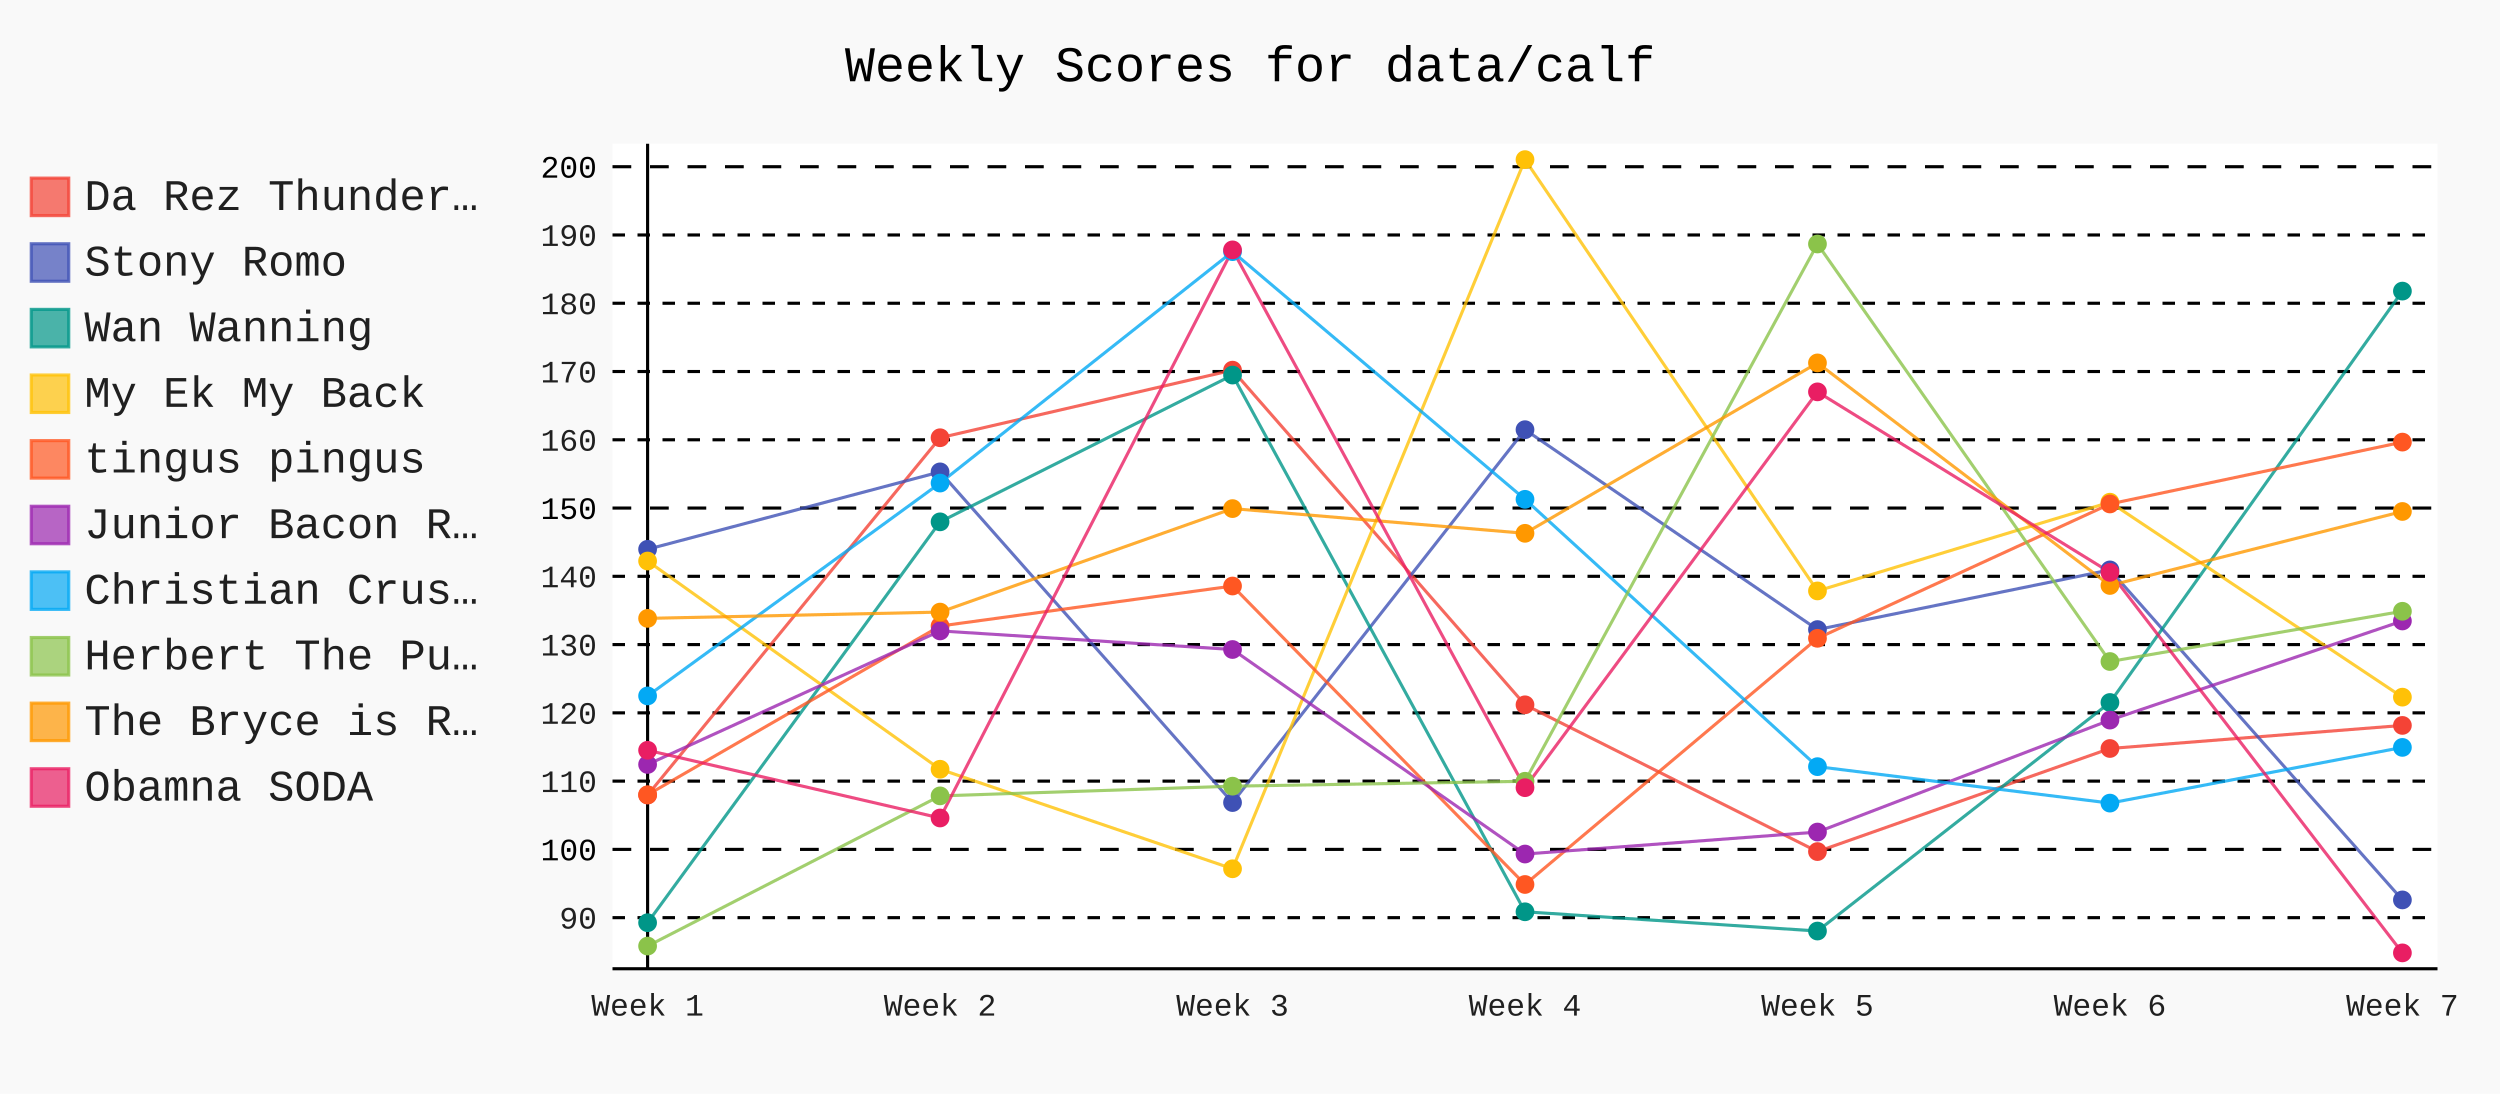
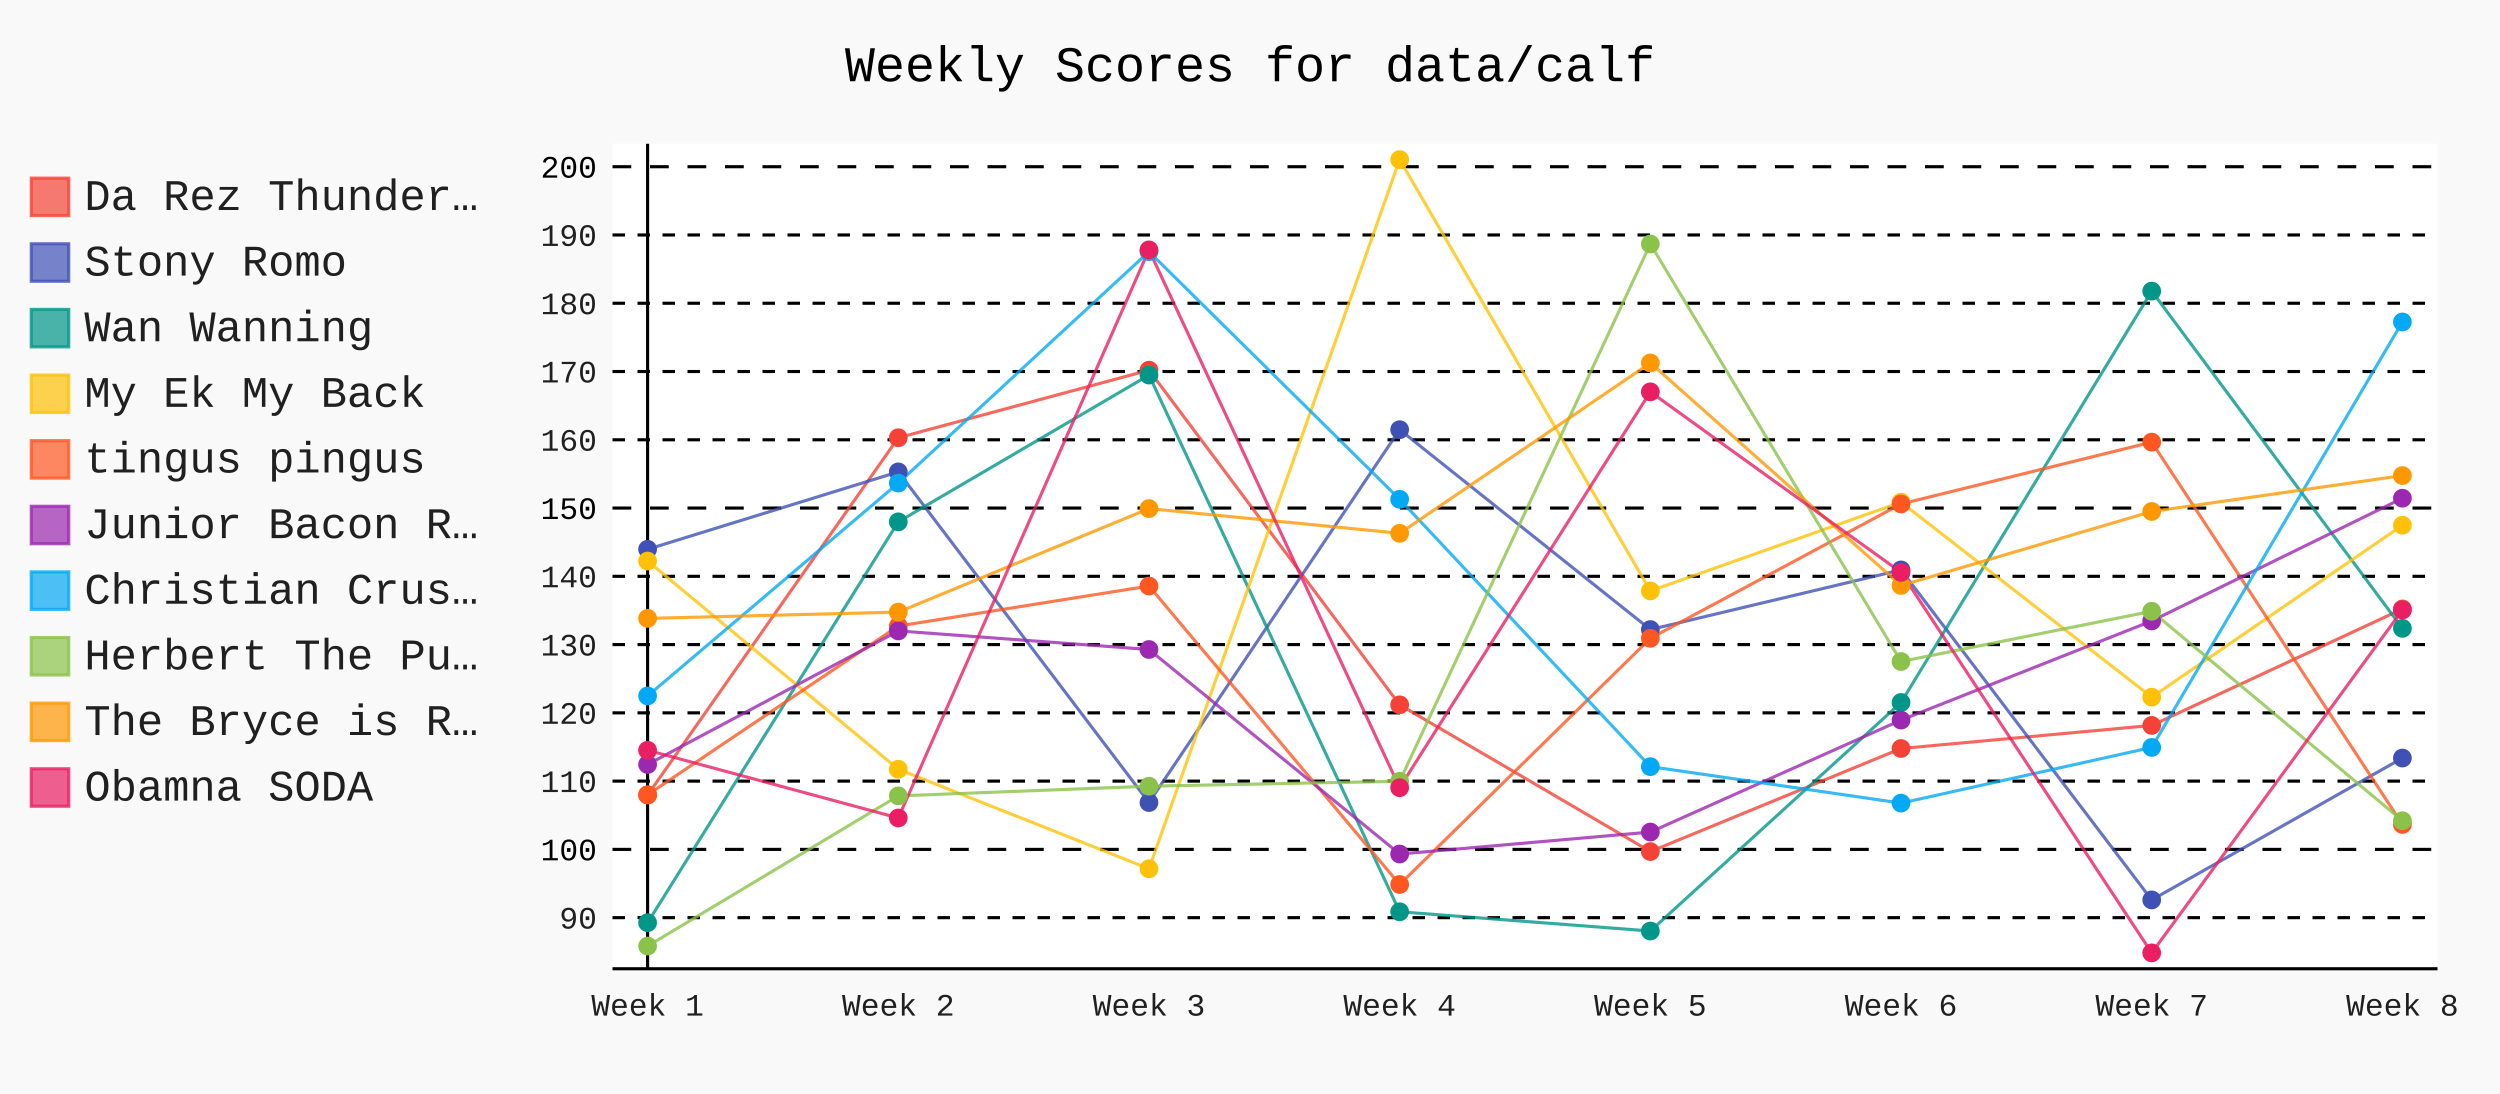
- <svg xmlns="http://www.w3.org/2000/svg" id="chart-8ed9a450-6733-4414-879f-4e1858966fc4" class="pygal-chart" viewBox="0 0 800 350">
+ <svg xmlns="http://www.w3.org/2000/svg" id="chart-79c8c2d8-e6bd-4360-a976-b32b13dca171" class="pygal-chart" viewBox="0 0 800 350">
  <defs>
-     <style type="text/css">#chart-8ed9a450-6733-4414-879f-4e1858966fc4{-webkit-user-select:none;-webkit-font-smoothing:antialiased;font-family:Consolas,"Liberation Mono",Menlo,Courier,monospace}#chart-8ed9a450-6733-4414-879f-4e1858966fc4 .title{font-family:Consolas,"Liberation Mono",Menlo,Courier,monospace;font-size:16px}#chart-8ed9a450-6733-4414-879f-4e1858966fc4 .legends .legend text{font-family:Consolas,"Liberation Mono",Menlo,Courier,monospace;font-size:14px}#chart-8ed9a450-6733-4414-879f-4e1858966fc4 .axis text{font-family:Consolas,"Liberation Mono",Menlo,Courier,monospace;font-size:10px}#chart-8ed9a450-6733-4414-879f-4e1858966fc4 .axis text.major{font-family:Consolas,"Liberation Mono",Menlo,Courier,monospace;font-size:10px}#chart-8ed9a450-6733-4414-879f-4e1858966fc4 .text-overlay text.value{font-family:Consolas,"Liberation Mono",Menlo,Courier,monospace;font-size:16px}#chart-8ed9a450-6733-4414-879f-4e1858966fc4 .text-overlay text.label{font-family:Consolas,"Liberation Mono",Menlo,Courier,monospace;font-size:10px}#chart-8ed9a450-6733-4414-879f-4e1858966fc4 .tooltip{font-family:Consolas,"Liberation Mono",Menlo,Courier,monospace;font-size:14px}#chart-8ed9a450-6733-4414-879f-4e1858966fc4 text.no_data{font-family:Consolas,"Liberation Mono",Menlo,Courier,monospace;font-size:64px}
- #chart-8ed9a450-6733-4414-879f-4e1858966fc4{background-color:rgba(249,249,249,1)}#chart-8ed9a450-6733-4414-879f-4e1858966fc4 path,#chart-8ed9a450-6733-4414-879f-4e1858966fc4 line,#chart-8ed9a450-6733-4414-879f-4e1858966fc4 rect,#chart-8ed9a450-6733-4414-879f-4e1858966fc4 circle{-webkit-transition:150ms;-moz-transition:150ms;transition:150ms}#chart-8ed9a450-6733-4414-879f-4e1858966fc4 .graph &gt; .background{fill:rgba(249,249,249,1)}#chart-8ed9a450-6733-4414-879f-4e1858966fc4 .plot &gt; .background{fill:rgba(255,255,255,1)}#chart-8ed9a450-6733-4414-879f-4e1858966fc4 .graph{fill:rgba(0,0,0,.87)}#chart-8ed9a450-6733-4414-879f-4e1858966fc4 text.no_data{fill:rgba(0,0,0,1)}#chart-8ed9a450-6733-4414-879f-4e1858966fc4 .title{fill:rgba(0,0,0,1)}#chart-8ed9a450-6733-4414-879f-4e1858966fc4 .legends .legend text{fill:rgba(0,0,0,.87)}#chart-8ed9a450-6733-4414-879f-4e1858966fc4 .legends .legend:hover text{fill:rgba(0,0,0,1)}#chart-8ed9a450-6733-4414-879f-4e1858966fc4 .axis .line{stroke:rgba(0,0,0,1)}#chart-8ed9a450-6733-4414-879f-4e1858966fc4 .axis .guide.line{stroke:rgba(0,0,0,.54)}#chart-8ed9a450-6733-4414-879f-4e1858966fc4 .axis .major.line{stroke:rgba(0,0,0,.87)}#chart-8ed9a450-6733-4414-879f-4e1858966fc4 .axis text.major{fill:rgba(0,0,0,1)}#chart-8ed9a450-6733-4414-879f-4e1858966fc4 .axis.y .guides:hover .guide.line,#chart-8ed9a450-6733-4414-879f-4e1858966fc4 .line-graph .axis.x .guides:hover .guide.line,#chart-8ed9a450-6733-4414-879f-4e1858966fc4 .stackedline-graph .axis.x .guides:hover .guide.line,#chart-8ed9a450-6733-4414-879f-4e1858966fc4 .xy-graph .axis.x .guides:hover .guide.line{stroke:rgba(0,0,0,1)}#chart-8ed9a450-6733-4414-879f-4e1858966fc4 .axis .guides:hover text{fill:rgba(0,0,0,1)}#chart-8ed9a450-6733-4414-879f-4e1858966fc4 .reactive{fill-opacity:.7;stroke-opacity:.8;stroke-width:1}#chart-8ed9a450-6733-4414-879f-4e1858966fc4 .ci{stroke:rgba(0,0,0,.87)}#chart-8ed9a450-6733-4414-879f-4e1858966fc4 .reactive.active,#chart-8ed9a450-6733-4414-879f-4e1858966fc4 .active .reactive{fill-opacity:.8;stroke-opacity:.9;stroke-width:4}#chart-8ed9a450-6733-4414-879f-4e1858966fc4 .ci .reactive.active{stroke-width:1.5}#chart-8ed9a450-6733-4414-879f-4e1858966fc4 .series text{fill:rgba(0,0,0,1)}#chart-8ed9a450-6733-4414-879f-4e1858966fc4 .tooltip rect{fill:rgba(255,255,255,1);stroke:rgba(0,0,0,1);-webkit-transition:opacity 150ms;-moz-transition:opacity 150ms;transition:opacity 150ms}#chart-8ed9a450-6733-4414-879f-4e1858966fc4 .tooltip .label{fill:rgba(0,0,0,.87)}#chart-8ed9a450-6733-4414-879f-4e1858966fc4 .tooltip .label{fill:rgba(0,0,0,.87)}#chart-8ed9a450-6733-4414-879f-4e1858966fc4 .tooltip .legend{font-size:.8em;fill:rgba(0,0,0,.54)}#chart-8ed9a450-6733-4414-879f-4e1858966fc4 .tooltip .x_label{font-size:.6em;fill:rgba(0,0,0,1)}#chart-8ed9a450-6733-4414-879f-4e1858966fc4 .tooltip .xlink{font-size:.5em;text-decoration:underline}#chart-8ed9a450-6733-4414-879f-4e1858966fc4 .tooltip .value{font-size:1.5em}#chart-8ed9a450-6733-4414-879f-4e1858966fc4 .bound{font-size:.5em}#chart-8ed9a450-6733-4414-879f-4e1858966fc4 .max-value{font-size:.75em;fill:rgba(0,0,0,.54)}#chart-8ed9a450-6733-4414-879f-4e1858966fc4 .map-element{fill:rgba(255,255,255,1);stroke:rgba(0,0,0,.54) !important}#chart-8ed9a450-6733-4414-879f-4e1858966fc4 .map-element .reactive{fill-opacity:inherit;stroke-opacity:inherit}#chart-8ed9a450-6733-4414-879f-4e1858966fc4 .color-0,#chart-8ed9a450-6733-4414-879f-4e1858966fc4 .color-0 a:visited{stroke:#F44336;fill:#F44336}#chart-8ed9a450-6733-4414-879f-4e1858966fc4 .color-1,#chart-8ed9a450-6733-4414-879f-4e1858966fc4 .color-1 a:visited{stroke:#3F51B5;fill:#3F51B5}#chart-8ed9a450-6733-4414-879f-4e1858966fc4 .color-2,#chart-8ed9a450-6733-4414-879f-4e1858966fc4 .color-2 a:visited{stroke:#009688;fill:#009688}#chart-8ed9a450-6733-4414-879f-4e1858966fc4 .color-3,#chart-8ed9a450-6733-4414-879f-4e1858966fc4 .color-3 a:visited{stroke:#FFC107;fill:#FFC107}#chart-8ed9a450-6733-4414-879f-4e1858966fc4 .color-4,#chart-8ed9a450-6733-4414-879f-4e1858966fc4 .color-4 a:visited{stroke:#FF5722;fill:#FF5722}#chart-8ed9a450-6733-4414-879f-4e1858966fc4 .color-5,#chart-8ed9a450-6733-4414-879f-4e1858966fc4 .color-5 a:visited{stroke:#9C27B0;fill:#9C27B0}#chart-8ed9a450-6733-4414-879f-4e1858966fc4 .color-6,#chart-8ed9a450-6733-4414-879f-4e1858966fc4 .color-6 a:visited{stroke:#03A9F4;fill:#03A9F4}#chart-8ed9a450-6733-4414-879f-4e1858966fc4 .color-7,#chart-8ed9a450-6733-4414-879f-4e1858966fc4 .color-7 a:visited{stroke:#8BC34A;fill:#8BC34A}#chart-8ed9a450-6733-4414-879f-4e1858966fc4 .color-8,#chart-8ed9a450-6733-4414-879f-4e1858966fc4 .color-8 a:visited{stroke:#FF9800;fill:#FF9800}#chart-8ed9a450-6733-4414-879f-4e1858966fc4 .color-9,#chart-8ed9a450-6733-4414-879f-4e1858966fc4 .color-9 a:visited{stroke:#E91E63;fill:#E91E63}#chart-8ed9a450-6733-4414-879f-4e1858966fc4 .text-overlay .color-0 text{fill:black}#chart-8ed9a450-6733-4414-879f-4e1858966fc4 .text-overlay .color-1 text{fill:black}#chart-8ed9a450-6733-4414-879f-4e1858966fc4 .text-overlay .color-2 text{fill:black}#chart-8ed9a450-6733-4414-879f-4e1858966fc4 .text-overlay .color-3 text{fill:black}#chart-8ed9a450-6733-4414-879f-4e1858966fc4 .text-overlay .color-4 text{fill:black}#chart-8ed9a450-6733-4414-879f-4e1858966fc4 .text-overlay .color-5 text{fill:black}#chart-8ed9a450-6733-4414-879f-4e1858966fc4 .text-overlay .color-6 text{fill:black}#chart-8ed9a450-6733-4414-879f-4e1858966fc4 .text-overlay .color-7 text{fill:black}#chart-8ed9a450-6733-4414-879f-4e1858966fc4 .text-overlay .color-8 text{fill:black}#chart-8ed9a450-6733-4414-879f-4e1858966fc4 .text-overlay .color-9 text{fill:black}
- #chart-8ed9a450-6733-4414-879f-4e1858966fc4 text.no_data{text-anchor:middle}#chart-8ed9a450-6733-4414-879f-4e1858966fc4 .guide.line{fill:none}#chart-8ed9a450-6733-4414-879f-4e1858966fc4 .centered{text-anchor:middle}#chart-8ed9a450-6733-4414-879f-4e1858966fc4 .title{text-anchor:middle}#chart-8ed9a450-6733-4414-879f-4e1858966fc4 .legends .legend text{fill-opacity:1}#chart-8ed9a450-6733-4414-879f-4e1858966fc4 .axis.x text{text-anchor:middle}#chart-8ed9a450-6733-4414-879f-4e1858966fc4 .axis.x:not(.web) text[transform]{text-anchor:start}#chart-8ed9a450-6733-4414-879f-4e1858966fc4 .axis.x:not(.web) text[transform].backwards{text-anchor:end}#chart-8ed9a450-6733-4414-879f-4e1858966fc4 .axis.y text{text-anchor:end}#chart-8ed9a450-6733-4414-879f-4e1858966fc4 .axis.y text[transform].backwards{text-anchor:start}#chart-8ed9a450-6733-4414-879f-4e1858966fc4 .axis.y2 text{text-anchor:start}#chart-8ed9a450-6733-4414-879f-4e1858966fc4 .axis.y2 text[transform].backwards{text-anchor:end}#chart-8ed9a450-6733-4414-879f-4e1858966fc4 .axis .guide.line{stroke-dasharray:4,4;stroke:black}#chart-8ed9a450-6733-4414-879f-4e1858966fc4 .axis .major.guide.line{stroke-dasharray:6,6;stroke:black}#chart-8ed9a450-6733-4414-879f-4e1858966fc4 .horizontal .axis.y .guide.line,#chart-8ed9a450-6733-4414-879f-4e1858966fc4 .horizontal .axis.y2 .guide.line,#chart-8ed9a450-6733-4414-879f-4e1858966fc4 .vertical .axis.x .guide.line{opacity:0}#chart-8ed9a450-6733-4414-879f-4e1858966fc4 .horizontal .axis.always_show .guide.line,#chart-8ed9a450-6733-4414-879f-4e1858966fc4 .vertical .axis.always_show .guide.line{opacity:1 !important}#chart-8ed9a450-6733-4414-879f-4e1858966fc4 .axis.y .guides:hover .guide.line,#chart-8ed9a450-6733-4414-879f-4e1858966fc4 .axis.y2 .guides:hover .guide.line,#chart-8ed9a450-6733-4414-879f-4e1858966fc4 .axis.x .guides:hover .guide.line{opacity:1}#chart-8ed9a450-6733-4414-879f-4e1858966fc4 .axis .guides:hover text{opacity:1}#chart-8ed9a450-6733-4414-879f-4e1858966fc4 .nofill{fill:none}#chart-8ed9a450-6733-4414-879f-4e1858966fc4 .subtle-fill{fill-opacity:.2}#chart-8ed9a450-6733-4414-879f-4e1858966fc4 .dot{stroke-width:1px;fill-opacity:1;stroke-opacity:1}#chart-8ed9a450-6733-4414-879f-4e1858966fc4 .dot.active{stroke-width:5px}#chart-8ed9a450-6733-4414-879f-4e1858966fc4 .dot.negative{fill:transparent}#chart-8ed9a450-6733-4414-879f-4e1858966fc4 text,#chart-8ed9a450-6733-4414-879f-4e1858966fc4 tspan{stroke:none !important}#chart-8ed9a450-6733-4414-879f-4e1858966fc4 .series text.active{opacity:1}#chart-8ed9a450-6733-4414-879f-4e1858966fc4 .tooltip rect{fill-opacity:.95;stroke-width:.5}#chart-8ed9a450-6733-4414-879f-4e1858966fc4 .tooltip text{fill-opacity:1}#chart-8ed9a450-6733-4414-879f-4e1858966fc4 .showable{visibility:hidden}#chart-8ed9a450-6733-4414-879f-4e1858966fc4 .showable.shown{visibility:visible}#chart-8ed9a450-6733-4414-879f-4e1858966fc4 .gauge-background{fill:rgba(229,229,229,1);stroke:none}#chart-8ed9a450-6733-4414-879f-4e1858966fc4 .bg-lines{stroke:rgba(249,249,249,1);stroke-width:2px}</style>
+     <style type="text/css">#chart-79c8c2d8-e6bd-4360-a976-b32b13dca171{-webkit-user-select:none;-webkit-font-smoothing:antialiased;font-family:Consolas,"Liberation Mono",Menlo,Courier,monospace}#chart-79c8c2d8-e6bd-4360-a976-b32b13dca171 .title{font-family:Consolas,"Liberation Mono",Menlo,Courier,monospace;font-size:16px}#chart-79c8c2d8-e6bd-4360-a976-b32b13dca171 .legends .legend text{font-family:Consolas,"Liberation Mono",Menlo,Courier,monospace;font-size:14px}#chart-79c8c2d8-e6bd-4360-a976-b32b13dca171 .axis text{font-family:Consolas,"Liberation Mono",Menlo,Courier,monospace;font-size:10px}#chart-79c8c2d8-e6bd-4360-a976-b32b13dca171 .axis text.major{font-family:Consolas,"Liberation Mono",Menlo,Courier,monospace;font-size:10px}#chart-79c8c2d8-e6bd-4360-a976-b32b13dca171 .text-overlay text.value{font-family:Consolas,"Liberation Mono",Menlo,Courier,monospace;font-size:16px}#chart-79c8c2d8-e6bd-4360-a976-b32b13dca171 .text-overlay text.label{font-family:Consolas,"Liberation Mono",Menlo,Courier,monospace;font-size:10px}#chart-79c8c2d8-e6bd-4360-a976-b32b13dca171 .tooltip{font-family:Consolas,"Liberation Mono",Menlo,Courier,monospace;font-size:14px}#chart-79c8c2d8-e6bd-4360-a976-b32b13dca171 text.no_data{font-family:Consolas,"Liberation Mono",Menlo,Courier,monospace;font-size:64px}
+ #chart-79c8c2d8-e6bd-4360-a976-b32b13dca171{background-color:rgba(249,249,249,1)}#chart-79c8c2d8-e6bd-4360-a976-b32b13dca171 path,#chart-79c8c2d8-e6bd-4360-a976-b32b13dca171 line,#chart-79c8c2d8-e6bd-4360-a976-b32b13dca171 rect,#chart-79c8c2d8-e6bd-4360-a976-b32b13dca171 circle{-webkit-transition:150ms;-moz-transition:150ms;transition:150ms}#chart-79c8c2d8-e6bd-4360-a976-b32b13dca171 .graph &gt; .background{fill:rgba(249,249,249,1)}#chart-79c8c2d8-e6bd-4360-a976-b32b13dca171 .plot &gt; .background{fill:rgba(255,255,255,1)}#chart-79c8c2d8-e6bd-4360-a976-b32b13dca171 .graph{fill:rgba(0,0,0,.87)}#chart-79c8c2d8-e6bd-4360-a976-b32b13dca171 text.no_data{fill:rgba(0,0,0,1)}#chart-79c8c2d8-e6bd-4360-a976-b32b13dca171 .title{fill:rgba(0,0,0,1)}#chart-79c8c2d8-e6bd-4360-a976-b32b13dca171 .legends .legend text{fill:rgba(0,0,0,.87)}#chart-79c8c2d8-e6bd-4360-a976-b32b13dca171 .legends .legend:hover text{fill:rgba(0,0,0,1)}#chart-79c8c2d8-e6bd-4360-a976-b32b13dca171 .axis .line{stroke:rgba(0,0,0,1)}#chart-79c8c2d8-e6bd-4360-a976-b32b13dca171 .axis .guide.line{stroke:rgba(0,0,0,.54)}#chart-79c8c2d8-e6bd-4360-a976-b32b13dca171 .axis .major.line{stroke:rgba(0,0,0,.87)}#chart-79c8c2d8-e6bd-4360-a976-b32b13dca171 .axis text.major{fill:rgba(0,0,0,1)}#chart-79c8c2d8-e6bd-4360-a976-b32b13dca171 .axis.y .guides:hover .guide.line,#chart-79c8c2d8-e6bd-4360-a976-b32b13dca171 .line-graph .axis.x .guides:hover .guide.line,#chart-79c8c2d8-e6bd-4360-a976-b32b13dca171 .stackedline-graph .axis.x .guides:hover .guide.line,#chart-79c8c2d8-e6bd-4360-a976-b32b13dca171 .xy-graph .axis.x .guides:hover .guide.line{stroke:rgba(0,0,0,1)}#chart-79c8c2d8-e6bd-4360-a976-b32b13dca171 .axis .guides:hover text{fill:rgba(0,0,0,1)}#chart-79c8c2d8-e6bd-4360-a976-b32b13dca171 .reactive{fill-opacity:.7;stroke-opacity:.8;stroke-width:1}#chart-79c8c2d8-e6bd-4360-a976-b32b13dca171 .ci{stroke:rgba(0,0,0,.87)}#chart-79c8c2d8-e6bd-4360-a976-b32b13dca171 .reactive.active,#chart-79c8c2d8-e6bd-4360-a976-b32b13dca171 .active .reactive{fill-opacity:.8;stroke-opacity:.9;stroke-width:4}#chart-79c8c2d8-e6bd-4360-a976-b32b13dca171 .ci .reactive.active{stroke-width:1.5}#chart-79c8c2d8-e6bd-4360-a976-b32b13dca171 .series text{fill:rgba(0,0,0,1)}#chart-79c8c2d8-e6bd-4360-a976-b32b13dca171 .tooltip rect{fill:rgba(255,255,255,1);stroke:rgba(0,0,0,1);-webkit-transition:opacity 150ms;-moz-transition:opacity 150ms;transition:opacity 150ms}#chart-79c8c2d8-e6bd-4360-a976-b32b13dca171 .tooltip .label{fill:rgba(0,0,0,.87)}#chart-79c8c2d8-e6bd-4360-a976-b32b13dca171 .tooltip .label{fill:rgba(0,0,0,.87)}#chart-79c8c2d8-e6bd-4360-a976-b32b13dca171 .tooltip .legend{font-size:.8em;fill:rgba(0,0,0,.54)}#chart-79c8c2d8-e6bd-4360-a976-b32b13dca171 .tooltip .x_label{font-size:.6em;fill:rgba(0,0,0,1)}#chart-79c8c2d8-e6bd-4360-a976-b32b13dca171 .tooltip .xlink{font-size:.5em;text-decoration:underline}#chart-79c8c2d8-e6bd-4360-a976-b32b13dca171 .tooltip .value{font-size:1.5em}#chart-79c8c2d8-e6bd-4360-a976-b32b13dca171 .bound{font-size:.5em}#chart-79c8c2d8-e6bd-4360-a976-b32b13dca171 .max-value{font-size:.75em;fill:rgba(0,0,0,.54)}#chart-79c8c2d8-e6bd-4360-a976-b32b13dca171 .map-element{fill:rgba(255,255,255,1);stroke:rgba(0,0,0,.54) !important}#chart-79c8c2d8-e6bd-4360-a976-b32b13dca171 .map-element .reactive{fill-opacity:inherit;stroke-opacity:inherit}#chart-79c8c2d8-e6bd-4360-a976-b32b13dca171 .color-0,#chart-79c8c2d8-e6bd-4360-a976-b32b13dca171 .color-0 a:visited{stroke:#F44336;fill:#F44336}#chart-79c8c2d8-e6bd-4360-a976-b32b13dca171 .color-1,#chart-79c8c2d8-e6bd-4360-a976-b32b13dca171 .color-1 a:visited{stroke:#3F51B5;fill:#3F51B5}#chart-79c8c2d8-e6bd-4360-a976-b32b13dca171 .color-2,#chart-79c8c2d8-e6bd-4360-a976-b32b13dca171 .color-2 a:visited{stroke:#009688;fill:#009688}#chart-79c8c2d8-e6bd-4360-a976-b32b13dca171 .color-3,#chart-79c8c2d8-e6bd-4360-a976-b32b13dca171 .color-3 a:visited{stroke:#FFC107;fill:#FFC107}#chart-79c8c2d8-e6bd-4360-a976-b32b13dca171 .color-4,#chart-79c8c2d8-e6bd-4360-a976-b32b13dca171 .color-4 a:visited{stroke:#FF5722;fill:#FF5722}#chart-79c8c2d8-e6bd-4360-a976-b32b13dca171 .color-5,#chart-79c8c2d8-e6bd-4360-a976-b32b13dca171 .color-5 a:visited{stroke:#9C27B0;fill:#9C27B0}#chart-79c8c2d8-e6bd-4360-a976-b32b13dca171 .color-6,#chart-79c8c2d8-e6bd-4360-a976-b32b13dca171 .color-6 a:visited{stroke:#03A9F4;fill:#03A9F4}#chart-79c8c2d8-e6bd-4360-a976-b32b13dca171 .color-7,#chart-79c8c2d8-e6bd-4360-a976-b32b13dca171 .color-7 a:visited{stroke:#8BC34A;fill:#8BC34A}#chart-79c8c2d8-e6bd-4360-a976-b32b13dca171 .color-8,#chart-79c8c2d8-e6bd-4360-a976-b32b13dca171 .color-8 a:visited{stroke:#FF9800;fill:#FF9800}#chart-79c8c2d8-e6bd-4360-a976-b32b13dca171 .color-9,#chart-79c8c2d8-e6bd-4360-a976-b32b13dca171 .color-9 a:visited{stroke:#E91E63;fill:#E91E63}#chart-79c8c2d8-e6bd-4360-a976-b32b13dca171 .text-overlay .color-0 text{fill:black}#chart-79c8c2d8-e6bd-4360-a976-b32b13dca171 .text-overlay .color-1 text{fill:black}#chart-79c8c2d8-e6bd-4360-a976-b32b13dca171 .text-overlay .color-2 text{fill:black}#chart-79c8c2d8-e6bd-4360-a976-b32b13dca171 .text-overlay .color-3 text{fill:black}#chart-79c8c2d8-e6bd-4360-a976-b32b13dca171 .text-overlay .color-4 text{fill:black}#chart-79c8c2d8-e6bd-4360-a976-b32b13dca171 .text-overlay .color-5 text{fill:black}#chart-79c8c2d8-e6bd-4360-a976-b32b13dca171 .text-overlay .color-6 text{fill:black}#chart-79c8c2d8-e6bd-4360-a976-b32b13dca171 .text-overlay .color-7 text{fill:black}#chart-79c8c2d8-e6bd-4360-a976-b32b13dca171 .text-overlay .color-8 text{fill:black}#chart-79c8c2d8-e6bd-4360-a976-b32b13dca171 .text-overlay .color-9 text{fill:black}
+ #chart-79c8c2d8-e6bd-4360-a976-b32b13dca171 text.no_data{text-anchor:middle}#chart-79c8c2d8-e6bd-4360-a976-b32b13dca171 .guide.line{fill:none}#chart-79c8c2d8-e6bd-4360-a976-b32b13dca171 .centered{text-anchor:middle}#chart-79c8c2d8-e6bd-4360-a976-b32b13dca171 .title{text-anchor:middle}#chart-79c8c2d8-e6bd-4360-a976-b32b13dca171 .legends .legend text{fill-opacity:1}#chart-79c8c2d8-e6bd-4360-a976-b32b13dca171 .axis.x text{text-anchor:middle}#chart-79c8c2d8-e6bd-4360-a976-b32b13dca171 .axis.x:not(.web) text[transform]{text-anchor:start}#chart-79c8c2d8-e6bd-4360-a976-b32b13dca171 .axis.x:not(.web) text[transform].backwards{text-anchor:end}#chart-79c8c2d8-e6bd-4360-a976-b32b13dca171 .axis.y text{text-anchor:end}#chart-79c8c2d8-e6bd-4360-a976-b32b13dca171 .axis.y text[transform].backwards{text-anchor:start}#chart-79c8c2d8-e6bd-4360-a976-b32b13dca171 .axis.y2 text{text-anchor:start}#chart-79c8c2d8-e6bd-4360-a976-b32b13dca171 .axis.y2 text[transform].backwards{text-anchor:end}#chart-79c8c2d8-e6bd-4360-a976-b32b13dca171 .axis .guide.line{stroke-dasharray:4,4;stroke:black}#chart-79c8c2d8-e6bd-4360-a976-b32b13dca171 .axis .major.guide.line{stroke-dasharray:6,6;stroke:black}#chart-79c8c2d8-e6bd-4360-a976-b32b13dca171 .horizontal .axis.y .guide.line,#chart-79c8c2d8-e6bd-4360-a976-b32b13dca171 .horizontal .axis.y2 .guide.line,#chart-79c8c2d8-e6bd-4360-a976-b32b13dca171 .vertical .axis.x .guide.line{opacity:0}#chart-79c8c2d8-e6bd-4360-a976-b32b13dca171 .horizontal .axis.always_show .guide.line,#chart-79c8c2d8-e6bd-4360-a976-b32b13dca171 .vertical .axis.always_show .guide.line{opacity:1 !important}#chart-79c8c2d8-e6bd-4360-a976-b32b13dca171 .axis.y .guides:hover .guide.line,#chart-79c8c2d8-e6bd-4360-a976-b32b13dca171 .axis.y2 .guides:hover .guide.line,#chart-79c8c2d8-e6bd-4360-a976-b32b13dca171 .axis.x .guides:hover .guide.line{opacity:1}#chart-79c8c2d8-e6bd-4360-a976-b32b13dca171 .axis .guides:hover text{opacity:1}#chart-79c8c2d8-e6bd-4360-a976-b32b13dca171 .nofill{fill:none}#chart-79c8c2d8-e6bd-4360-a976-b32b13dca171 .subtle-fill{fill-opacity:.2}#chart-79c8c2d8-e6bd-4360-a976-b32b13dca171 .dot{stroke-width:1px;fill-opacity:1;stroke-opacity:1}#chart-79c8c2d8-e6bd-4360-a976-b32b13dca171 .dot.active{stroke-width:5px}#chart-79c8c2d8-e6bd-4360-a976-b32b13dca171 .dot.negative{fill:transparent}#chart-79c8c2d8-e6bd-4360-a976-b32b13dca171 text,#chart-79c8c2d8-e6bd-4360-a976-b32b13dca171 tspan{stroke:none !important}#chart-79c8c2d8-e6bd-4360-a976-b32b13dca171 .series text.active{opacity:1}#chart-79c8c2d8-e6bd-4360-a976-b32b13dca171 .tooltip rect{fill-opacity:.95;stroke-width:.5}#chart-79c8c2d8-e6bd-4360-a976-b32b13dca171 .tooltip text{fill-opacity:1}#chart-79c8c2d8-e6bd-4360-a976-b32b13dca171 .showable{visibility:hidden}#chart-79c8c2d8-e6bd-4360-a976-b32b13dca171 .showable.shown{visibility:visible}#chart-79c8c2d8-e6bd-4360-a976-b32b13dca171 .gauge-background{fill:rgba(229,229,229,1);stroke:none}#chart-79c8c2d8-e6bd-4360-a976-b32b13dca171 .bg-lines{stroke:rgba(249,249,249,1);stroke-width:2px}</style>
  </defs>
  <g class="graph line-graph vertical">
    <rect x="0" y="0" width="800" height="350" class="background" />
    <g transform="translate(196, 46)" class="plot">
      <rect x="0" y="0" width="584.0" height="264" class="background" />
      <g class="axis y always_show">
        <path d="M0 264 h584" class="line" />
        <g class="guides">
          <path d="M0 247.651 h584" class="guide line" />
          <text x="-5" y="251.151" class="">90</text>
        </g>
        <g class="guides">
          <path d="M0 225.805 h584" class="major guide line" />
          <text x="-5" y="229.305" class="major">100</text>
        </g>
        <g class="guides">
          <path d="M0 203.959 h584" class="guide line" />
          <text x="-5" y="207.459" class="">110</text>
        </g>
        <g class="guides">
          <path d="M0 182.114 h584" class="guide line" />
          <text x="-5" y="185.614" class="">120</text>
        </g>
        <g class="guides">
          <path d="M0 160.268 h584" class="guide line" />
          <text x="-5" y="163.768" class="">130</text>
        </g>
        <g class="guides">
          <path d="M0 138.423 h584" class="guide line" />
          <text x="-5" y="141.923" class="">140</text>
        </g>
        <g class="guides">
          <path d="M0 116.577 h584" class="major guide line" />
          <text x="-5" y="120.077" class="major">150</text>
        </g>
        <g class="guides">
          <path d="M0 94.731 h584" class="guide line" />
          <text x="-5" y="98.231" class="">160</text>
        </g>
        <g class="guides">
          <path d="M0 72.886 h584" class="guide line" />
          <text x="-5" y="76.386" class="">170</text>
        </g>
        <g class="guides">
          <path d="M0 51.04 h584" class="guide line" />
          <text x="-5" y="54.54" class="">180</text>
        </g>
        <g class="guides">
          <path d="M0 29.194 h584" class="guide line" />
          <text x="-5" y="32.694" class="">190</text>
        </g>
        <g class="guides">
          <path d="M0 7.349 h584" class="major guide line" />
          <text x="-5" y="10.849" class="major">200</text>
        </g>
      </g>
      <g class="axis x">
        <g class="guides">
          <path d="M11.231 0 v264" class="line" />
          <text x="11.231" y="279.0" class="">Week 1</text>
        </g>
        <g class="guides">
-           <path d="M104.821 0 v264" class="guide line" />
-           <text x="104.821" y="279.0" class="">Week 2</text>
-         </g>
-         <g class="guides">
-           <path d="M198.41 0 v264" class="guide line" />
-           <text x="198.41" y="279.0" class="">Week 3</text>
-         </g>
-         <g class="guides">
-           <path d="M292 0 v264" class="guide line" />
-           <text x="292.0" y="279.0" class="">Week 4</text>
-         </g>
-         <g class="guides">
-           <path d="M385.59 0 v264" class="guide line" />
-           <text x="385.59" y="279.0" class="">Week 5</text>
-         </g>
-         <g class="guides">
-           <path d="M479.179 0 v264" class="guide line" />
-           <text x="479.179" y="279.0" class="">Week 6</text>
+           <path d="M91.451 0 v264" class="guide line" />
+           <text x="91.451" y="279.0" class="">Week 2</text>
+         </g>
+         <g class="guides">
+           <path d="M171.67 0 v264" class="guide line" />
+           <text x="171.67" y="279.0" class="">Week 3</text>
+         </g>
+         <g class="guides">
+           <path d="M251.89 0 v264" class="guide line" />
+           <text x="251.89" y="279.0" class="">Week 4</text>
+         </g>
+         <g class="guides">
+           <path d="M332.11 0 v264" class="guide line" />
+           <text x="332.11" y="279.0" class="">Week 5</text>
+         </g>
+         <g class="guides">
+           <path d="M412.33 0 v264" class="guide line" />
+           <text x="412.33" y="279.0" class="">Week 6</text>
+         </g>
+         <g class="guides">
+           <path d="M492.549 0 v264" class="guide line" />
+           <text x="492.549" y="279.0" class="">Week 7</text>
        </g>
        <g class="guides">
          <path d="M572.769 0 v264" class="guide line" />
-           <text x="572.769" y="279.0" class="">Week 7</text>
+           <text x="572.769" y="279.0" class="">Week 8</text>
        </g>
      </g>
      <g class="series serie-0 color-0">
-         <path d="M11.231 208.416 L104.821 94.076 198.41 72.449 292 179.536 385.59 226.504 479.179 193.517 572.769 186.133" class="line reactive nofill" />
+         <path d="M11.231 208.416 L91.451 94.076 171.67 72.449 251.89 179.536 332.11 226.504 412.33 193.517 492.549 186.133 572.769 148.865" class="line reactive nofill" />
      </g>
      <g class="series serie-1 color-1">
-         <path d="M11.231 129.772 L104.821 104.999 198.41 210.819 292 91.498 385.59 155.462 479.179 136.369 572.769 241.971" class="line reactive nofill" />
+         <path d="M11.231 129.772 L91.451 104.999 171.67 210.819 251.89 91.498 332.11 155.462 412.33 136.369 492.549 241.971 572.769 196.576" class="line reactive nofill" />
      </g>
      <g class="series serie-2 color-2">
-         <path d="M11.231 249.267 L104.821 120.99 198.41 74.022 292 245.772 385.59 251.932 479.179 178.793 572.769 47.152" class="line reactive nofill" />
+         <path d="M11.231 249.267 L91.451 120.99 171.67 74.022 251.89 245.772 332.11 251.932 412.33 178.793 492.549 47.152 572.769 155.069" class="line reactive nofill" />
      </g>
      <g class="series serie-3 color-3">
-         <path d="M11.231 133.529 L104.821 200.158 198.41 232.009 292 5.077 385.59 143.098 479.179 114.698 572.769 177.089" class="line reactive nofill" />
+         <path d="M11.231 133.529 L91.451 200.158 171.67 232.009 251.89 5.077 332.11 143.098 412.33 114.698 492.549 177.089 572.769 122.082" class="line reactive nofill" />
      </g>
      <g class="series serie-4 color-4">
-         <path d="M11.231 208.329 L104.821 154.326 198.41 141.525 292 237.034 385.59 158.258 479.179 115.266 572.769 95.474" class="line reactive nofill" />
+         <path d="M11.231 208.329 L91.451 154.326 171.67 141.525 251.89 237.034 332.11 158.258 412.33 115.266 492.549 95.474 572.769 217.81" class="line reactive nofill" />
      </g>
      <g class="series serie-5 color-5">
-         <path d="M11.231 198.629 L104.821 155.899 198.41 161.841 292 227.291 385.59 220.256 479.179 184.429 572.769 152.71" class="line reactive nofill" />
+         <path d="M11.231 198.629 L91.451 155.899 171.67 161.841 251.89 227.291 332.11 220.256 412.33 184.429 492.549 152.71 572.769 113.431" class="line reactive nofill" />
      </g>
      <g class="series serie-6 color-6">
-         <path d="M11.231 176.696 L104.821 108.581 198.41 34.525 292 113.781 385.59 199.328 479.179 210.994 572.769 193.168" class="line reactive nofill" />
+         <path d="M11.231 176.696 L91.451 108.581 171.67 34.525 251.89 113.781 332.11 199.328 412.33 210.994 492.549 193.168 572.769 57.026" class="line reactive nofill" />
      </g>
      <g class="series serie-7 color-7">
-         <path d="M11.231 256.739 L104.821 208.678 198.41 205.576 292 204.003 385.59 32.078 479.179 165.686 572.769 149.608" class="line reactive nofill" />
+         <path d="M11.231 256.739 L91.451 208.678 171.67 205.576 251.89 204.003 332.11 32.078 412.33 165.686 492.549 149.608 572.769 216.63" class="line reactive nofill" />
      </g>
      <g class="series serie-8 color-8">
-         <path d="M11.231 151.88 L104.821 149.87 198.41 116.752 292 124.66 385.59 70.133 479.179 141.35 572.769 117.669" class="line reactive nofill" />
+         <path d="M11.231 151.88 L91.451 149.87 171.67 116.752 251.89 124.66 332.11 70.133 412.33 141.35 492.549 117.669 572.769 106.178" class="line reactive nofill" />
      </g>
      <g class="series serie-9 color-9">
-         <path d="M11.231 194.085 L104.821 215.756 198.41 33.957 292 206.057 385.59 79.396 479.179 137.156 572.769 258.923" class="line reactive nofill" />
+         <path d="M11.231 194.085 L91.451 215.756 171.67 33.957 251.89 206.057 332.11 79.396 412.33 137.156 492.549 258.923 572.769 149.214" class="line reactive nofill" />
      </g>
    </g>
    <g class="titles">
      <text x="400.0" y="26" class="title plot_title">Weekly Scores for data/calf</text>
    </g>
    <g transform="translate(196, 46)" class="plot overlay">
      <g class="series serie-0 color-0">
        <g class="dots">
          <circle cx="11.231" cy="208.416" r="2.5" class="dot reactive tooltip-trigger" />
        </g>
        <g class="dots">
-           <circle cx="104.821" cy="94.076" r="2.5" class="dot reactive tooltip-trigger" />
-         </g>
-         <g class="dots">
-           <circle cx="198.41" cy="72.449" r="2.5" class="dot reactive tooltip-trigger" />
-         </g>
-         <g class="dots">
-           <circle cx="292.0" cy="179.536" r="2.5" class="dot reactive tooltip-trigger" />
-         </g>
-         <g class="dots">
-           <circle cx="385.59" cy="226.504" r="2.5" class="dot reactive tooltip-trigger" />
-         </g>
-         <g class="dots">
-           <circle cx="479.179" cy="193.517" r="2.5" class="dot reactive tooltip-trigger" />
-         </g>
-         <g class="dots">
-           <circle cx="572.769" cy="186.133" r="2.5" class="dot reactive tooltip-trigger" />
+           <circle cx="91.451" cy="94.076" r="2.5" class="dot reactive tooltip-trigger" />
+         </g>
+         <g class="dots">
+           <circle cx="171.67" cy="72.449" r="2.5" class="dot reactive tooltip-trigger" />
+         </g>
+         <g class="dots">
+           <circle cx="251.89" cy="179.536" r="2.5" class="dot reactive tooltip-trigger" />
+         </g>
+         <g class="dots">
+           <circle cx="332.11" cy="226.504" r="2.5" class="dot reactive tooltip-trigger" />
+         </g>
+         <g class="dots">
+           <circle cx="412.33" cy="193.517" r="2.5" class="dot reactive tooltip-trigger" />
+         </g>
+         <g class="dots">
+           <circle cx="492.549" cy="186.133" r="2.5" class="dot reactive tooltip-trigger" />
+         </g>
+         <g class="dots">
+           <circle cx="572.769" cy="148.865" r="2.5" class="dot reactive tooltip-trigger" />
        </g>
      </g>
      <g class="series serie-1 color-1">
        <g class="dots">
          <circle cx="11.231" cy="129.772" r="2.5" class="dot reactive tooltip-trigger" />
        </g>
        <g class="dots">
-           <circle cx="104.821" cy="104.999" r="2.5" class="dot reactive tooltip-trigger" />
-         </g>
-         <g class="dots">
-           <circle cx="198.41" cy="210.819" r="2.5" class="dot reactive tooltip-trigger" />
-         </g>
-         <g class="dots">
-           <circle cx="292.0" cy="91.498" r="2.5" class="dot reactive tooltip-trigger" />
-         </g>
-         <g class="dots">
-           <circle cx="385.59" cy="155.462" r="2.5" class="dot reactive tooltip-trigger" />
-         </g>
-         <g class="dots">
-           <circle cx="479.179" cy="136.369" r="2.5" class="dot reactive tooltip-trigger" />
-         </g>
-         <g class="dots">
-           <circle cx="572.769" cy="241.971" r="2.5" class="dot reactive tooltip-trigger" />
+           <circle cx="91.451" cy="104.999" r="2.5" class="dot reactive tooltip-trigger" />
+         </g>
+         <g class="dots">
+           <circle cx="171.67" cy="210.819" r="2.5" class="dot reactive tooltip-trigger" />
+         </g>
+         <g class="dots">
+           <circle cx="251.89" cy="91.498" r="2.5" class="dot reactive tooltip-trigger" />
+         </g>
+         <g class="dots">
+           <circle cx="332.11" cy="155.462" r="2.5" class="dot reactive tooltip-trigger" />
+         </g>
+         <g class="dots">
+           <circle cx="412.33" cy="136.369" r="2.5" class="dot reactive tooltip-trigger" />
+         </g>
+         <g class="dots">
+           <circle cx="492.549" cy="241.971" r="2.5" class="dot reactive tooltip-trigger" />
+         </g>
+         <g class="dots">
+           <circle cx="572.769" cy="196.576" r="2.5" class="dot reactive tooltip-trigger" />
        </g>
      </g>
      <g class="series serie-2 color-2">
        <g class="dots">
          <circle cx="11.231" cy="249.267" r="2.5" class="dot reactive tooltip-trigger" />
        </g>
        <g class="dots">
-           <circle cx="104.821" cy="120.99" r="2.5" class="dot reactive tooltip-trigger" />
-         </g>
-         <g class="dots">
-           <circle cx="198.41" cy="74.022" r="2.5" class="dot reactive tooltip-trigger" />
-         </g>
-         <g class="dots">
-           <circle cx="292.0" cy="245.772" r="2.5" class="dot reactive tooltip-trigger" />
-         </g>
-         <g class="dots">
-           <circle cx="385.59" cy="251.932" r="2.5" class="dot reactive tooltip-trigger" />
-         </g>
-         <g class="dots">
-           <circle cx="479.179" cy="178.793" r="2.5" class="dot reactive tooltip-trigger" />
-         </g>
-         <g class="dots">
-           <circle cx="572.769" cy="47.152" r="2.5" class="dot reactive tooltip-trigger" />
+           <circle cx="91.451" cy="120.99" r="2.5" class="dot reactive tooltip-trigger" />
+         </g>
+         <g class="dots">
+           <circle cx="171.67" cy="74.022" r="2.5" class="dot reactive tooltip-trigger" />
+         </g>
+         <g class="dots">
+           <circle cx="251.89" cy="245.772" r="2.5" class="dot reactive tooltip-trigger" />
+         </g>
+         <g class="dots">
+           <circle cx="332.11" cy="251.932" r="2.5" class="dot reactive tooltip-trigger" />
+         </g>
+         <g class="dots">
+           <circle cx="412.33" cy="178.793" r="2.5" class="dot reactive tooltip-trigger" />
+         </g>
+         <g class="dots">
+           <circle cx="492.549" cy="47.152" r="2.5" class="dot reactive tooltip-trigger" />
+         </g>
+         <g class="dots">
+           <circle cx="572.769" cy="155.069" r="2.5" class="dot reactive tooltip-trigger" />
        </g>
      </g>
      <g class="series serie-3 color-3">
        <g class="dots">
          <circle cx="11.231" cy="133.529" r="2.5" class="dot reactive tooltip-trigger" />
        </g>
        <g class="dots">
-           <circle cx="104.821" cy="200.158" r="2.5" class="dot reactive tooltip-trigger" />
-         </g>
-         <g class="dots">
-           <circle cx="198.41" cy="232.009" r="2.5" class="dot reactive tooltip-trigger" />
-         </g>
-         <g class="dots">
-           <circle cx="292.0" cy="5.077" r="2.5" class="dot reactive tooltip-trigger" />
-         </g>
-         <g class="dots">
-           <circle cx="385.59" cy="143.098" r="2.5" class="dot reactive tooltip-trigger" />
-         </g>
-         <g class="dots">
-           <circle cx="479.179" cy="114.698" r="2.5" class="dot reactive tooltip-trigger" />
-         </g>
-         <g class="dots">
-           <circle cx="572.769" cy="177.089" r="2.5" class="dot reactive tooltip-trigger" />
+           <circle cx="91.451" cy="200.158" r="2.5" class="dot reactive tooltip-trigger" />
+         </g>
+         <g class="dots">
+           <circle cx="171.67" cy="232.009" r="2.5" class="dot reactive tooltip-trigger" />
+         </g>
+         <g class="dots">
+           <circle cx="251.89" cy="5.077" r="2.5" class="dot reactive tooltip-trigger" />
+         </g>
+         <g class="dots">
+           <circle cx="332.11" cy="143.098" r="2.5" class="dot reactive tooltip-trigger" />
+         </g>
+         <g class="dots">
+           <circle cx="412.33" cy="114.698" r="2.5" class="dot reactive tooltip-trigger" />
+         </g>
+         <g class="dots">
+           <circle cx="492.549" cy="177.089" r="2.5" class="dot reactive tooltip-trigger" />
+         </g>
+         <g class="dots">
+           <circle cx="572.769" cy="122.082" r="2.5" class="dot reactive tooltip-trigger" />
        </g>
      </g>
      <g class="series serie-4 color-4">
        <g class="dots">
          <circle cx="11.231" cy="208.329" r="2.5" class="dot reactive tooltip-trigger" />
        </g>
        <g class="dots">
-           <circle cx="104.821" cy="154.326" r="2.5" class="dot reactive tooltip-trigger" />
-         </g>
-         <g class="dots">
-           <circle cx="198.41" cy="141.525" r="2.5" class="dot reactive tooltip-trigger" />
-         </g>
-         <g class="dots">
-           <circle cx="292.0" cy="237.034" r="2.5" class="dot reactive tooltip-trigger" />
-         </g>
-         <g class="dots">
-           <circle cx="385.59" cy="158.258" r="2.5" class="dot reactive tooltip-trigger" />
-         </g>
-         <g class="dots">
-           <circle cx="479.179" cy="115.266" r="2.5" class="dot reactive tooltip-trigger" />
-         </g>
-         <g class="dots">
-           <circle cx="572.769" cy="95.474" r="2.5" class="dot reactive tooltip-trigger" />
+           <circle cx="91.451" cy="154.326" r="2.5" class="dot reactive tooltip-trigger" />
+         </g>
+         <g class="dots">
+           <circle cx="171.67" cy="141.525" r="2.5" class="dot reactive tooltip-trigger" />
+         </g>
+         <g class="dots">
+           <circle cx="251.89" cy="237.034" r="2.5" class="dot reactive tooltip-trigger" />
+         </g>
+         <g class="dots">
+           <circle cx="332.11" cy="158.258" r="2.5" class="dot reactive tooltip-trigger" />
+         </g>
+         <g class="dots">
+           <circle cx="412.33" cy="115.266" r="2.5" class="dot reactive tooltip-trigger" />
+         </g>
+         <g class="dots">
+           <circle cx="492.549" cy="95.474" r="2.5" class="dot reactive tooltip-trigger" />
+         </g>
+         <g class="dots">
+           <circle cx="572.769" cy="217.81" r="2.5" class="dot reactive tooltip-trigger" />
        </g>
      </g>
      <g class="series serie-5 color-5">
        <g class="dots">
          <circle cx="11.231" cy="198.629" r="2.5" class="dot reactive tooltip-trigger" />
        </g>
        <g class="dots">
-           <circle cx="104.821" cy="155.899" r="2.5" class="dot reactive tooltip-trigger" />
-         </g>
-         <g class="dots">
-           <circle cx="198.41" cy="161.841" r="2.5" class="dot reactive tooltip-trigger" />
-         </g>
-         <g class="dots">
-           <circle cx="292.0" cy="227.291" r="2.5" class="dot reactive tooltip-trigger" />
-         </g>
-         <g class="dots">
-           <circle cx="385.59" cy="220.256" r="2.5" class="dot reactive tooltip-trigger" />
-         </g>
-         <g class="dots">
-           <circle cx="479.179" cy="184.429" r="2.5" class="dot reactive tooltip-trigger" />
-         </g>
-         <g class="dots">
-           <circle cx="572.769" cy="152.71" r="2.5" class="dot reactive tooltip-trigger" />
+           <circle cx="91.451" cy="155.899" r="2.5" class="dot reactive tooltip-trigger" />
+         </g>
+         <g class="dots">
+           <circle cx="171.67" cy="161.841" r="2.5" class="dot reactive tooltip-trigger" />
+         </g>
+         <g class="dots">
+           <circle cx="251.89" cy="227.291" r="2.5" class="dot reactive tooltip-trigger" />
+         </g>
+         <g class="dots">
+           <circle cx="332.11" cy="220.256" r="2.5" class="dot reactive tooltip-trigger" />
+         </g>
+         <g class="dots">
+           <circle cx="412.33" cy="184.429" r="2.5" class="dot reactive tooltip-trigger" />
+         </g>
+         <g class="dots">
+           <circle cx="492.549" cy="152.71" r="2.5" class="dot reactive tooltip-trigger" />
+         </g>
+         <g class="dots">
+           <circle cx="572.769" cy="113.431" r="2.5" class="dot reactive tooltip-trigger" />
        </g>
      </g>
      <g class="series serie-6 color-6">
        <g class="dots">
          <circle cx="11.231" cy="176.696" r="2.5" class="dot reactive tooltip-trigger" />
        </g>
        <g class="dots">
-           <circle cx="104.821" cy="108.581" r="2.5" class="dot reactive tooltip-trigger" />
-         </g>
-         <g class="dots">
-           <circle cx="198.41" cy="34.525" r="2.5" class="dot reactive tooltip-trigger" />
-         </g>
-         <g class="dots">
-           <circle cx="292.0" cy="113.781" r="2.5" class="dot reactive tooltip-trigger" />
-         </g>
-         <g class="dots">
-           <circle cx="385.59" cy="199.328" r="2.5" class="dot reactive tooltip-trigger" />
-         </g>
-         <g class="dots">
-           <circle cx="479.179" cy="210.994" r="2.5" class="dot reactive tooltip-trigger" />
-         </g>
-         <g class="dots">
-           <circle cx="572.769" cy="193.168" r="2.5" class="dot reactive tooltip-trigger" />
+           <circle cx="91.451" cy="108.581" r="2.5" class="dot reactive tooltip-trigger" />
+         </g>
+         <g class="dots">
+           <circle cx="171.67" cy="34.525" r="2.5" class="dot reactive tooltip-trigger" />
+         </g>
+         <g class="dots">
+           <circle cx="251.89" cy="113.781" r="2.5" class="dot reactive tooltip-trigger" />
+         </g>
+         <g class="dots">
+           <circle cx="332.11" cy="199.328" r="2.5" class="dot reactive tooltip-trigger" />
+         </g>
+         <g class="dots">
+           <circle cx="412.33" cy="210.994" r="2.5" class="dot reactive tooltip-trigger" />
+         </g>
+         <g class="dots">
+           <circle cx="492.549" cy="193.168" r="2.5" class="dot reactive tooltip-trigger" />
+         </g>
+         <g class="dots">
+           <circle cx="572.769" cy="57.026" r="2.5" class="dot reactive tooltip-trigger" />
        </g>
      </g>
      <g class="series serie-7 color-7">
        <g class="dots">
          <circle cx="11.231" cy="256.739" r="2.5" class="dot reactive tooltip-trigger" />
        </g>
        <g class="dots">
-           <circle cx="104.821" cy="208.678" r="2.5" class="dot reactive tooltip-trigger" />
-         </g>
-         <g class="dots">
-           <circle cx="198.41" cy="205.576" r="2.5" class="dot reactive tooltip-trigger" />
-         </g>
-         <g class="dots">
-           <circle cx="292.0" cy="204.003" r="2.5" class="dot reactive tooltip-trigger" />
-         </g>
-         <g class="dots">
-           <circle cx="385.59" cy="32.078" r="2.5" class="dot reactive tooltip-trigger" />
-         </g>
-         <g class="dots">
-           <circle cx="479.179" cy="165.686" r="2.5" class="dot reactive tooltip-trigger" />
-         </g>
-         <g class="dots">
-           <circle cx="572.769" cy="149.608" r="2.5" class="dot reactive tooltip-trigger" />
+           <circle cx="91.451" cy="208.678" r="2.5" class="dot reactive tooltip-trigger" />
+         </g>
+         <g class="dots">
+           <circle cx="171.67" cy="205.576" r="2.5" class="dot reactive tooltip-trigger" />
+         </g>
+         <g class="dots">
+           <circle cx="251.89" cy="204.003" r="2.5" class="dot reactive tooltip-trigger" />
+         </g>
+         <g class="dots">
+           <circle cx="332.11" cy="32.078" r="2.5" class="dot reactive tooltip-trigger" />
+         </g>
+         <g class="dots">
+           <circle cx="412.33" cy="165.686" r="2.5" class="dot reactive tooltip-trigger" />
+         </g>
+         <g class="dots">
+           <circle cx="492.549" cy="149.608" r="2.5" class="dot reactive tooltip-trigger" />
+         </g>
+         <g class="dots">
+           <circle cx="572.769" cy="216.63" r="2.5" class="dot reactive tooltip-trigger" />
        </g>
      </g>
      <g class="series serie-8 color-8">
        <g class="dots">
          <circle cx="11.231" cy="151.88" r="2.5" class="dot reactive tooltip-trigger" />
        </g>
        <g class="dots">
-           <circle cx="104.821" cy="149.87" r="2.5" class="dot reactive tooltip-trigger" />
-         </g>
-         <g class="dots">
-           <circle cx="198.41" cy="116.752" r="2.5" class="dot reactive tooltip-trigger" />
-         </g>
-         <g class="dots">
-           <circle cx="292.0" cy="124.66" r="2.5" class="dot reactive tooltip-trigger" />
-         </g>
-         <g class="dots">
-           <circle cx="385.59" cy="70.133" r="2.5" class="dot reactive tooltip-trigger" />
-         </g>
-         <g class="dots">
-           <circle cx="479.179" cy="141.35" r="2.5" class="dot reactive tooltip-trigger" />
-         </g>
-         <g class="dots">
-           <circle cx="572.769" cy="117.669" r="2.5" class="dot reactive tooltip-trigger" />
+           <circle cx="91.451" cy="149.87" r="2.5" class="dot reactive tooltip-trigger" />
+         </g>
+         <g class="dots">
+           <circle cx="171.67" cy="116.752" r="2.5" class="dot reactive tooltip-trigger" />
+         </g>
+         <g class="dots">
+           <circle cx="251.89" cy="124.66" r="2.5" class="dot reactive tooltip-trigger" />
+         </g>
+         <g class="dots">
+           <circle cx="332.11" cy="70.133" r="2.5" class="dot reactive tooltip-trigger" />
+         </g>
+         <g class="dots">
+           <circle cx="412.33" cy="141.35" r="2.5" class="dot reactive tooltip-trigger" />
+         </g>
+         <g class="dots">
+           <circle cx="492.549" cy="117.669" r="2.5" class="dot reactive tooltip-trigger" />
+         </g>
+         <g class="dots">
+           <circle cx="572.769" cy="106.178" r="2.5" class="dot reactive tooltip-trigger" />
        </g>
      </g>
      <g class="series serie-9 color-9">
        <g class="dots">
          <circle cx="11.231" cy="194.085" r="2.5" class="dot reactive tooltip-trigger" />
        </g>
        <g class="dots">
-           <circle cx="104.821" cy="215.756" r="2.5" class="dot reactive tooltip-trigger" />
-         </g>
-         <g class="dots">
-           <circle cx="198.41" cy="33.957" r="2.5" class="dot reactive tooltip-trigger" />
-         </g>
-         <g class="dots">
-           <circle cx="292.0" cy="206.057" r="2.5" class="dot reactive tooltip-trigger" />
-         </g>
-         <g class="dots">
-           <circle cx="385.59" cy="79.396" r="2.5" class="dot reactive tooltip-trigger" />
-         </g>
-         <g class="dots">
-           <circle cx="479.179" cy="137.156" r="2.5" class="dot reactive tooltip-trigger" />
-         </g>
-         <g class="dots">
-           <circle cx="572.769" cy="258.923" r="2.5" class="dot reactive tooltip-trigger" />
+           <circle cx="91.451" cy="215.756" r="2.5" class="dot reactive tooltip-trigger" />
+         </g>
+         <g class="dots">
+           <circle cx="171.67" cy="33.957" r="2.5" class="dot reactive tooltip-trigger" />
+         </g>
+         <g class="dots">
+           <circle cx="251.89" cy="206.057" r="2.5" class="dot reactive tooltip-trigger" />
+         </g>
+         <g class="dots">
+           <circle cx="332.11" cy="79.396" r="2.5" class="dot reactive tooltip-trigger" />
+         </g>
+         <g class="dots">
+           <circle cx="412.33" cy="137.156" r="2.5" class="dot reactive tooltip-trigger" />
+         </g>
+         <g class="dots">
+           <circle cx="492.549" cy="258.923" r="2.5" class="dot reactive tooltip-trigger" />
+         </g>
+         <g class="dots">
+           <circle cx="572.769" cy="149.214" r="2.5" class="dot reactive tooltip-trigger" />
        </g>
      </g>
    </g>
    <g transform="translate(196, 46)" class="plot text-overlay">
      <g class="series serie-0 color-0" />
      <g class="series serie-1 color-1" />
      <g class="series serie-2 color-2" />
      <g class="series serie-3 color-3" />
      <g class="series serie-4 color-4" />
      <g class="series serie-5 color-5" />
      <g class="series serie-6 color-6" />
      <g class="series serie-7 color-7" />
      <g class="series serie-8 color-8" />
      <g class="series serie-9 color-9" />
    </g>
    <g transform="translate(196, 46)" class="plot tooltip-overlay">
      <g transform="translate(0 0)" style="opacity: 0" class="tooltip">
        <rect rx="0" ry="0" width="0" height="0" class="tooltip-box" />
        <g class="text" />
      </g>
    </g>
    <g transform="translate(10, 56)" class="legends">
      <g id="activate-serie-0" class="legend reactive activate-serie">
        <rect x="0.0" y="1.0" width="12" height="12" class="color-0 reactive" />
        <text x="17.0" y="11.2">Da Rez Thunder…</text>
      </g>
      <g id="activate-serie-1" class="legend reactive activate-serie">
        <rect x="0.0" y="22.0" width="12" height="12" class="color-1 reactive" />
        <text x="17.0" y="32.2">Stony Romo</text>
      </g>
      <g id="activate-serie-2" class="legend reactive activate-serie">
        <rect x="0.0" y="43.0" width="12" height="12" class="color-2 reactive" />
        <text x="17.0" y="53.2">Wan Wanning</text>
      </g>
      <g id="activate-serie-3" class="legend reactive activate-serie">
        <rect x="0.0" y="64.0" width="12" height="12" class="color-3 reactive" />
        <text x="17.0" y="74.2">My Ek My Back</text>
      </g>
      <g id="activate-serie-4" class="legend reactive activate-serie">
        <rect x="0.0" y="85.0" width="12" height="12" class="color-4 reactive" />
        <text x="17.0" y="95.2">tingus pingus</text>
      </g>
      <g id="activate-serie-5" class="legend reactive activate-serie">
        <rect x="0.0" y="106.0" width="12" height="12" class="color-5 reactive" />
        <text x="17.0" y="116.2">Junior Bacon R…</text>
      </g>
      <g id="activate-serie-6" class="legend reactive activate-serie">
        <rect x="0.0" y="127.0" width="12" height="12" class="color-6 reactive" />
        <text x="17.0" y="137.2">Christian Crus…</text>
      </g>
      <g id="activate-serie-7" class="legend reactive activate-serie">
        <rect x="0.0" y="148.0" width="12" height="12" class="color-7 reactive" />
        <text x="17.0" y="158.2">Herbert The Pu…</text>
      </g>
      <g id="activate-serie-8" class="legend reactive activate-serie">
        <rect x="0.0" y="169.0" width="12" height="12" class="color-8 reactive" />
        <text x="17.0" y="179.2">The Bryce is R…</text>
      </g>
      <g id="activate-serie-9" class="legend reactive activate-serie">
        <rect x="0.0" y="190.0" width="12" height="12" class="color-9 reactive" />
        <text x="17.0" y="200.2">Obamna SODA</text>
      </g>
    </g>
    <g transform="translate(790, 56)" class="legends" />
  </g>
</svg>
